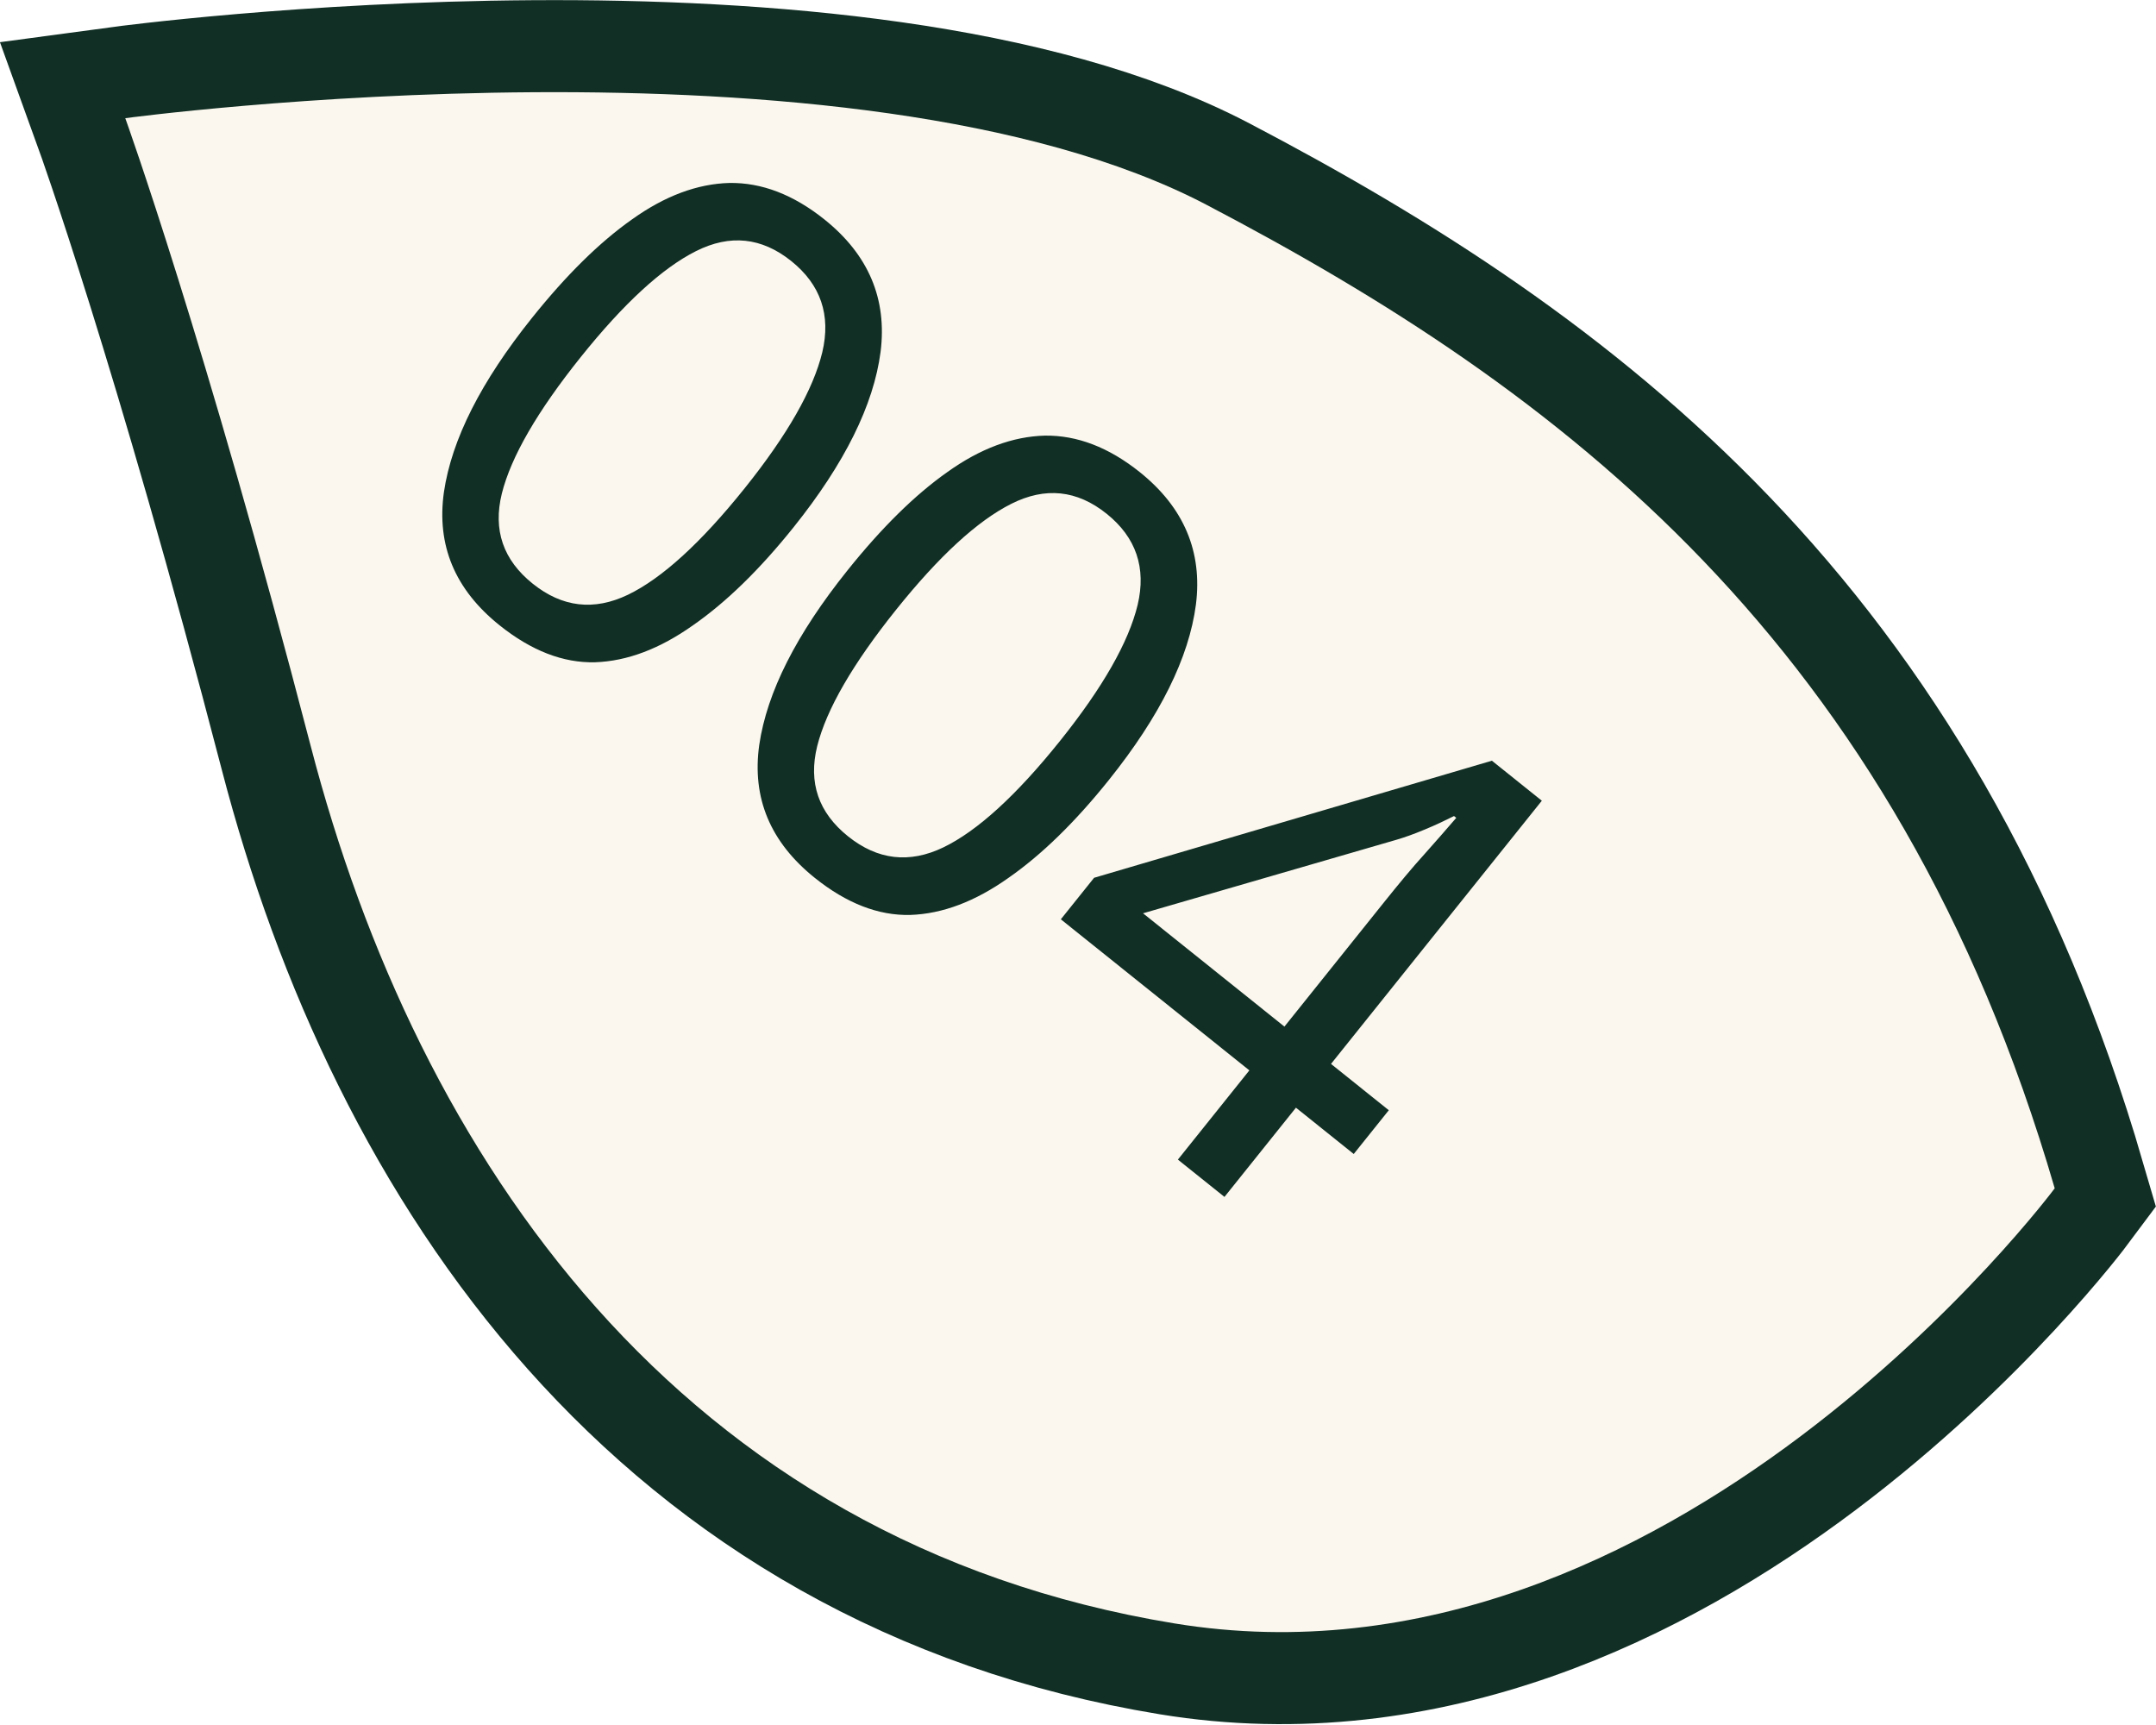
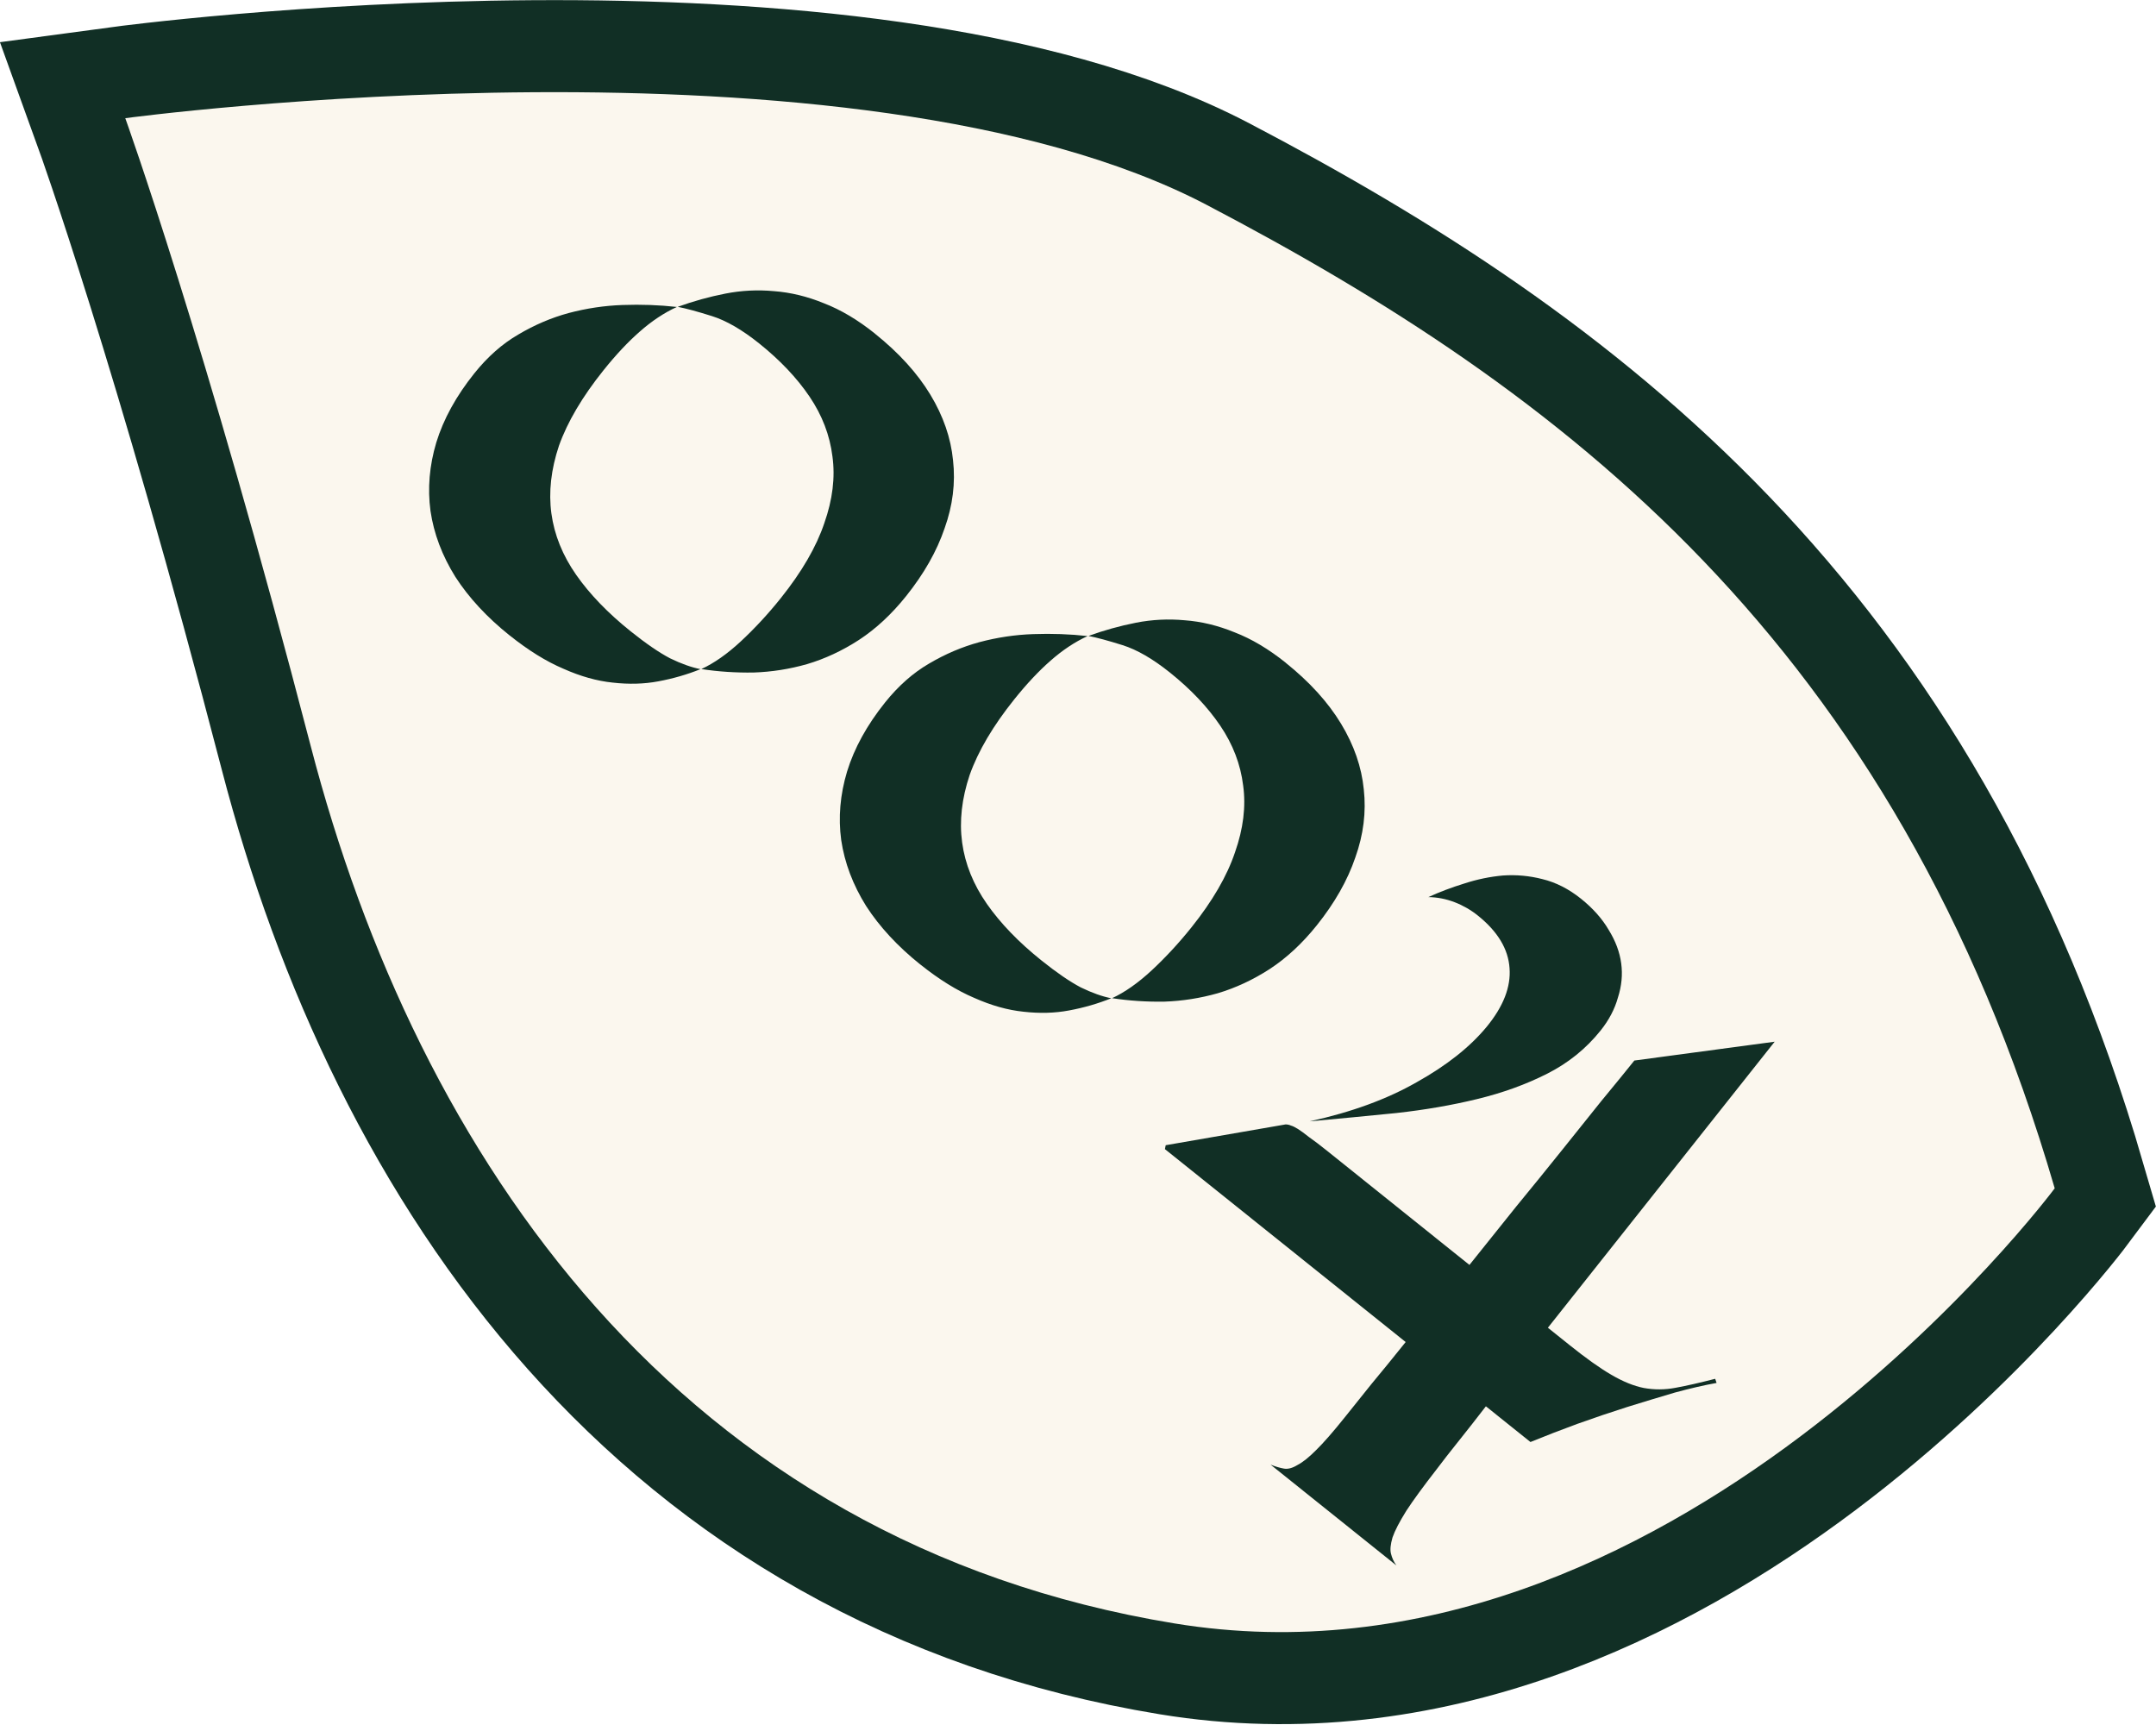
<svg xmlns="http://www.w3.org/2000/svg" width="12.397mm" height="9.914mm" viewBox="0 0 12.397 9.914" version="1.1" id="svg8">
  <defs id="defs2" />
  <g id="layer1" transform="translate(-107.3917,-155.264)">
    <g id="g11248" transform="matrix(0.2645833,0,0,0.2645833,2773.901,1451.062)">
      <path id="path44-0-5-6-5-2-4-0-4-5-9-5" d="m -10075.424,-4894.937 c 0,0 15.836,-2.132 23.501,1.884 7.666,4.016 14.963,9.473 18.43,21.37 0,0 -8.358,11.223 -19.132,9.454 -10.774,-1.769 -16.451,-10.15 -18.767,-19.057 -2.317,-8.906 -4.032,-13.651 -4.032,-13.651 z" style="fill:#fbf7ee;fill-opacity:1;stroke:#112f25;stroke-width:4;stroke-linecap:butt;stroke-linejoin:miter;stroke-miterlimit:4;stroke-dasharray:none;stroke-opacity:1;paint-order:markers stroke fill" />
-       <text xml:space="preserve" style="font-style:normal;font-variant:normal;font-weight:normal;font-stretch:normal;font-size:15.352px;line-height:2.865px;font-family:Respira;-inkscape-font-specification:Respira;font-variant-ligatures:normal;font-variant-caps:normal;font-variant-numeric:normal;font-feature-settings:normal;text-align:start;letter-spacing:0px;word-spacing:0px;writing-mode:lr-tb;text-anchor:start;fill:#112f25;fill-opacity:1;stroke:none;stroke-width:0.21" x="-10914.812" y="2482.859" id="text8537-8-1-9-8-2-7-6-8-0-0-0-7-3-6" transform="rotate(38.70039)">
-         <tspan id="tspan8535-8-6-7-8-5-3-2-3-0-8-3-6-4-24" x="-10914.812" y="2482.859" style="font-style:normal;font-variant:normal;font-weight:normal;font-stretch:normal;font-size:15.352px;font-family:Respira;-inkscape-font-specification:Respira;fill:#112f25;fill-opacity:1;stroke-width:0.21">004</tspan>
-       </text>
+       <g aria-label="004" transform="rotate(38.70039)" id="text8537-8-1-9-8-2-7-6-8-0-0-0-7-3-6" style="font-style:normal;font-variant:normal;font-weight:normal;font-stretch:normal;font-size:15.352px;line-height:2.865px;font-family:Respira;-inkscape-font-specification:Respira;font-variant-ligatures:normal;font-variant-caps:normal;font-variant-numeric:normal;font-feature-settings:normal;text-align:start;letter-spacing:0px;word-spacing:0px;writing-mode:lr-tb;text-anchor:start;fill:#112f25;fill-opacity:1;stroke:none;stroke-width:0.21">
+         <path d="m -10908.031,2472.969 q 0.998,0 1.766,0.281 0.767,0.281 1.279,0.806 0.525,0.524 0.78,1.267 0.269,0.742 0.269,1.676 0,0.755 -0.205,1.382 -0.204,0.614 -0.55,1.113 -0.345,0.486 -0.793,0.87 -0.448,0.371 -0.934,0.652 0.205,-0.409 0.294,-1.011 0.09,-0.614 0.09,-1.267 0,-1.1 -0.281,-1.868 -0.269,-0.768 -0.768,-1.241 -0.499,-0.486 -1.203,-0.704 -0.703,-0.217 -1.573,-0.217 -0.717,0 -1.177,0.179 -0.461,0.179 -0.704,0.307 0.281,-0.461 0.627,-0.87 0.345,-0.409 0.793,-0.704 0.448,-0.307 1.011,-0.473 0.563,-0.179 1.279,-0.179 z m -2.098,10.082 q -0.947,0 -1.714,-0.256 -0.768,-0.269 -1.318,-0.78 -0.537,-0.512 -0.832,-1.241 -0.294,-0.742 -0.294,-1.689 0,-0.691 0.218,-1.254 0.217,-0.576 0.562,-1.049 0.359,-0.486 0.806,-0.87 0.461,-0.397 0.947,-0.704 -0.205,0.409 -0.294,0.921 -0.09,0.499 -0.09,1.151 0,1.1 0.269,1.881 0.282,0.768 0.793,1.254 0.512,0.486 1.254,0.704 0.742,0.217 1.689,0.217 0.64,0 1.036,-0.077 0.397,-0.09 0.665,-0.23 -0.23,0.409 -0.55,0.78 -0.307,0.358 -0.755,0.64 -0.435,0.281 -1.023,0.435 -0.589,0.166 -1.369,0.166 z" style="font-style:normal;font-variant:normal;font-weight:normal;font-stretch:normal;font-size:15.352px;font-family:Respira;-inkscape-font-specification:Respira;fill:#112f25;fill-opacity:1;stroke-width:0.21" id="path834" />
+         <path d="m -10896.593,2472.969 q 0.998,0 1.765,0.281 0.768,0.281 1.28,0.806 0.524,0.524 0.78,1.267 0.269,0.742 0.269,1.676 0,0.755 -0.205,1.382 -0.205,0.614 -0.55,1.113 -0.346,0.486 -0.793,0.87 -0.448,0.371 -0.934,0.652 0.204,-0.409 0.294,-1.011 0.09,-0.614 0.09,-1.267 0,-1.1 -0.282,-1.868 -0.269,-0.768 -0.768,-1.241 -0.498,-0.486 -1.202,-0.704 -0.704,-0.217 -1.574,-0.217 -0.716,0 -1.177,0.179 -0.46,0.179 -0.703,0.307 0.281,-0.461 0.626,-0.87 0.346,-0.409 0.794,-0.704 0.447,-0.307 1.01,-0.473 0.563,-0.179 1.28,-0.179 z m -2.098,10.082 q -0.947,0 -1.715,-0.256 -0.767,-0.269 -1.318,-0.78 -0.537,-0.512 -0.831,-1.241 -0.294,-0.742 -0.294,-1.689 0,-0.691 0.217,-1.254 0.218,-0.576 0.563,-1.049 0.358,-0.486 0.806,-0.87 0.461,-0.397 0.947,-0.704 -0.205,0.409 -0.294,0.921 -0.09,0.499 -0.09,1.151 0,1.1 0.269,1.881 0.281,0.768 0.793,1.254 0.512,0.486 1.254,0.704 0.742,0.217 1.688,0.217 0.64,0 1.037,-0.077 0.396,-0.09 0.665,-0.23 -0.23,0.409 -0.55,0.78 -0.307,0.358 -0.755,0.64 -0.435,0.281 -1.023,0.435 -0.589,0.166 -1.369,0.166 z" style="font-style:normal;font-variant:normal;font-weight:normal;font-stretch:normal;font-size:15.352px;font-family:Respira;-inkscape-font-specification:Respira;fill:#112f25;fill-opacity:1;stroke-width:0.21" id="path836" />
+         <path d="m -10885.296,2480.684 q 0,-0.806 0,-1.625 0.01,-0.819 0.01,-1.561 0,-0.755 0,-1.395 0.01,-0.652 0.01,-1.126 l 2.124,-2.226 0.04,7.932 h 0.589 q 0.704,0 1.126,-0.064 0.435,-0.064 0.729,-0.217 0.307,-0.166 0.537,-0.435 0.243,-0.281 0.55,-0.691 l 0.08,0.051 q -0.268,0.307 -0.576,0.729 -0.294,0.422 -0.614,0.895 -0.307,0.461 -0.614,0.96 -0.294,0.486 -0.55,0.947 h -1.241 q 0.01,0.537 0.01,0.972 0,0.435 0.01,0.755 0.01,0.717 0.05,1.126 0.05,0.422 0.128,0.64 0.09,0.217 0.192,0.294 0.115,0.09 0.256,0.128 h -3.506 q 0.166,-0.051 0.282,-0.115 0.115,-0.064 0.179,-0.243 0.08,-0.179 0.115,-0.512 0.04,-0.333 0.04,-0.934 0,-0.371 0,-0.921 0.01,-0.537 0.01,-1.19 h -6.704 l -0.04,-0.077 1.752,-1.983 q 0.05,-0.038 0.103,-0.051 0.06,-0.026 0.166,-0.038 0.115,-0.013 0.294,-0.013 0.192,-0.013 0.499,-0.013 z m -4.657,-0.269 q 0.87,-1.075 1.279,-2.111 0.422,-1.036 0.435,-1.893 0.01,-0.857 -0.409,-1.305 -0.423,-0.461 -1.254,-0.461 -0.294,0 -0.576,0.09 -0.281,0.09 -0.512,0.269 0.18,-0.358 0.423,-0.716 0.243,-0.371 0.55,-0.665 0.32,-0.294 0.716,-0.473 0.41,-0.192 0.921,-0.192 0.499,0 0.896,0.153 0.397,0.141 0.665,0.397 0.269,0.256 0.41,0.627 0.153,0.358 0.153,0.793 0,0.755 -0.32,1.458 -0.32,0.704 -0.844,1.382 -0.512,0.665 -1.177,1.331 -0.665,0.652 -1.356,1.318 z" style="font-style:normal;font-variant:normal;font-weight:normal;font-stretch:normal;font-size:15.352px;font-family:Respira;-inkscape-font-specification:Respira;fill:#112f25;fill-opacity:1;stroke-width:0.21" id="path838" />
+       </g>
    </g>
  </g>
</svg>
